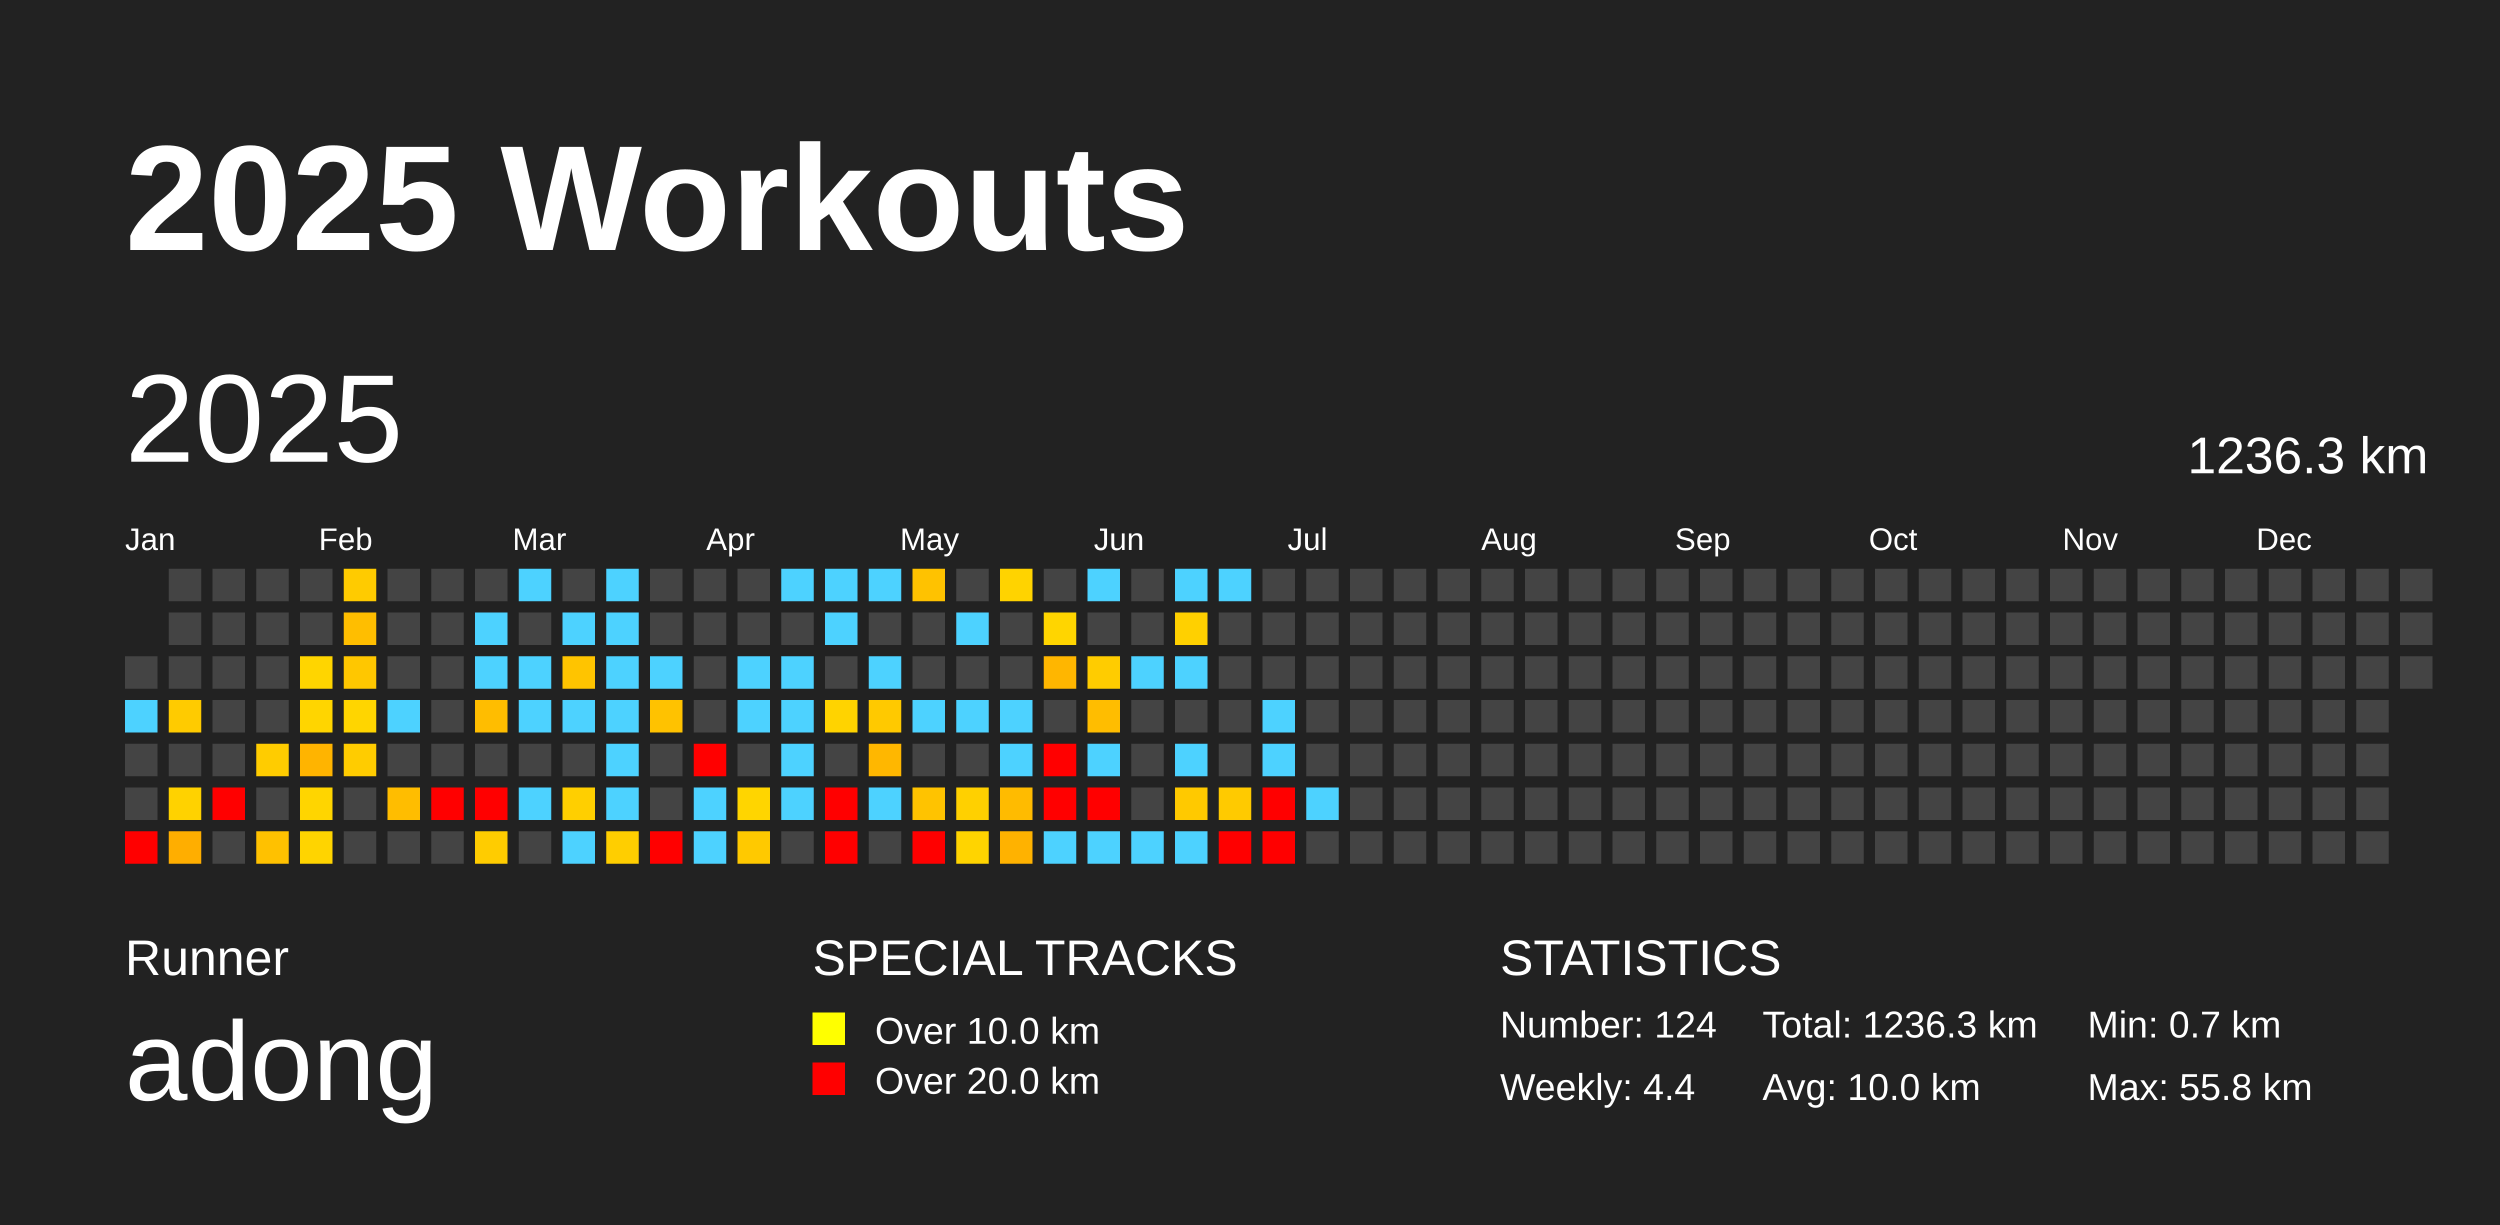
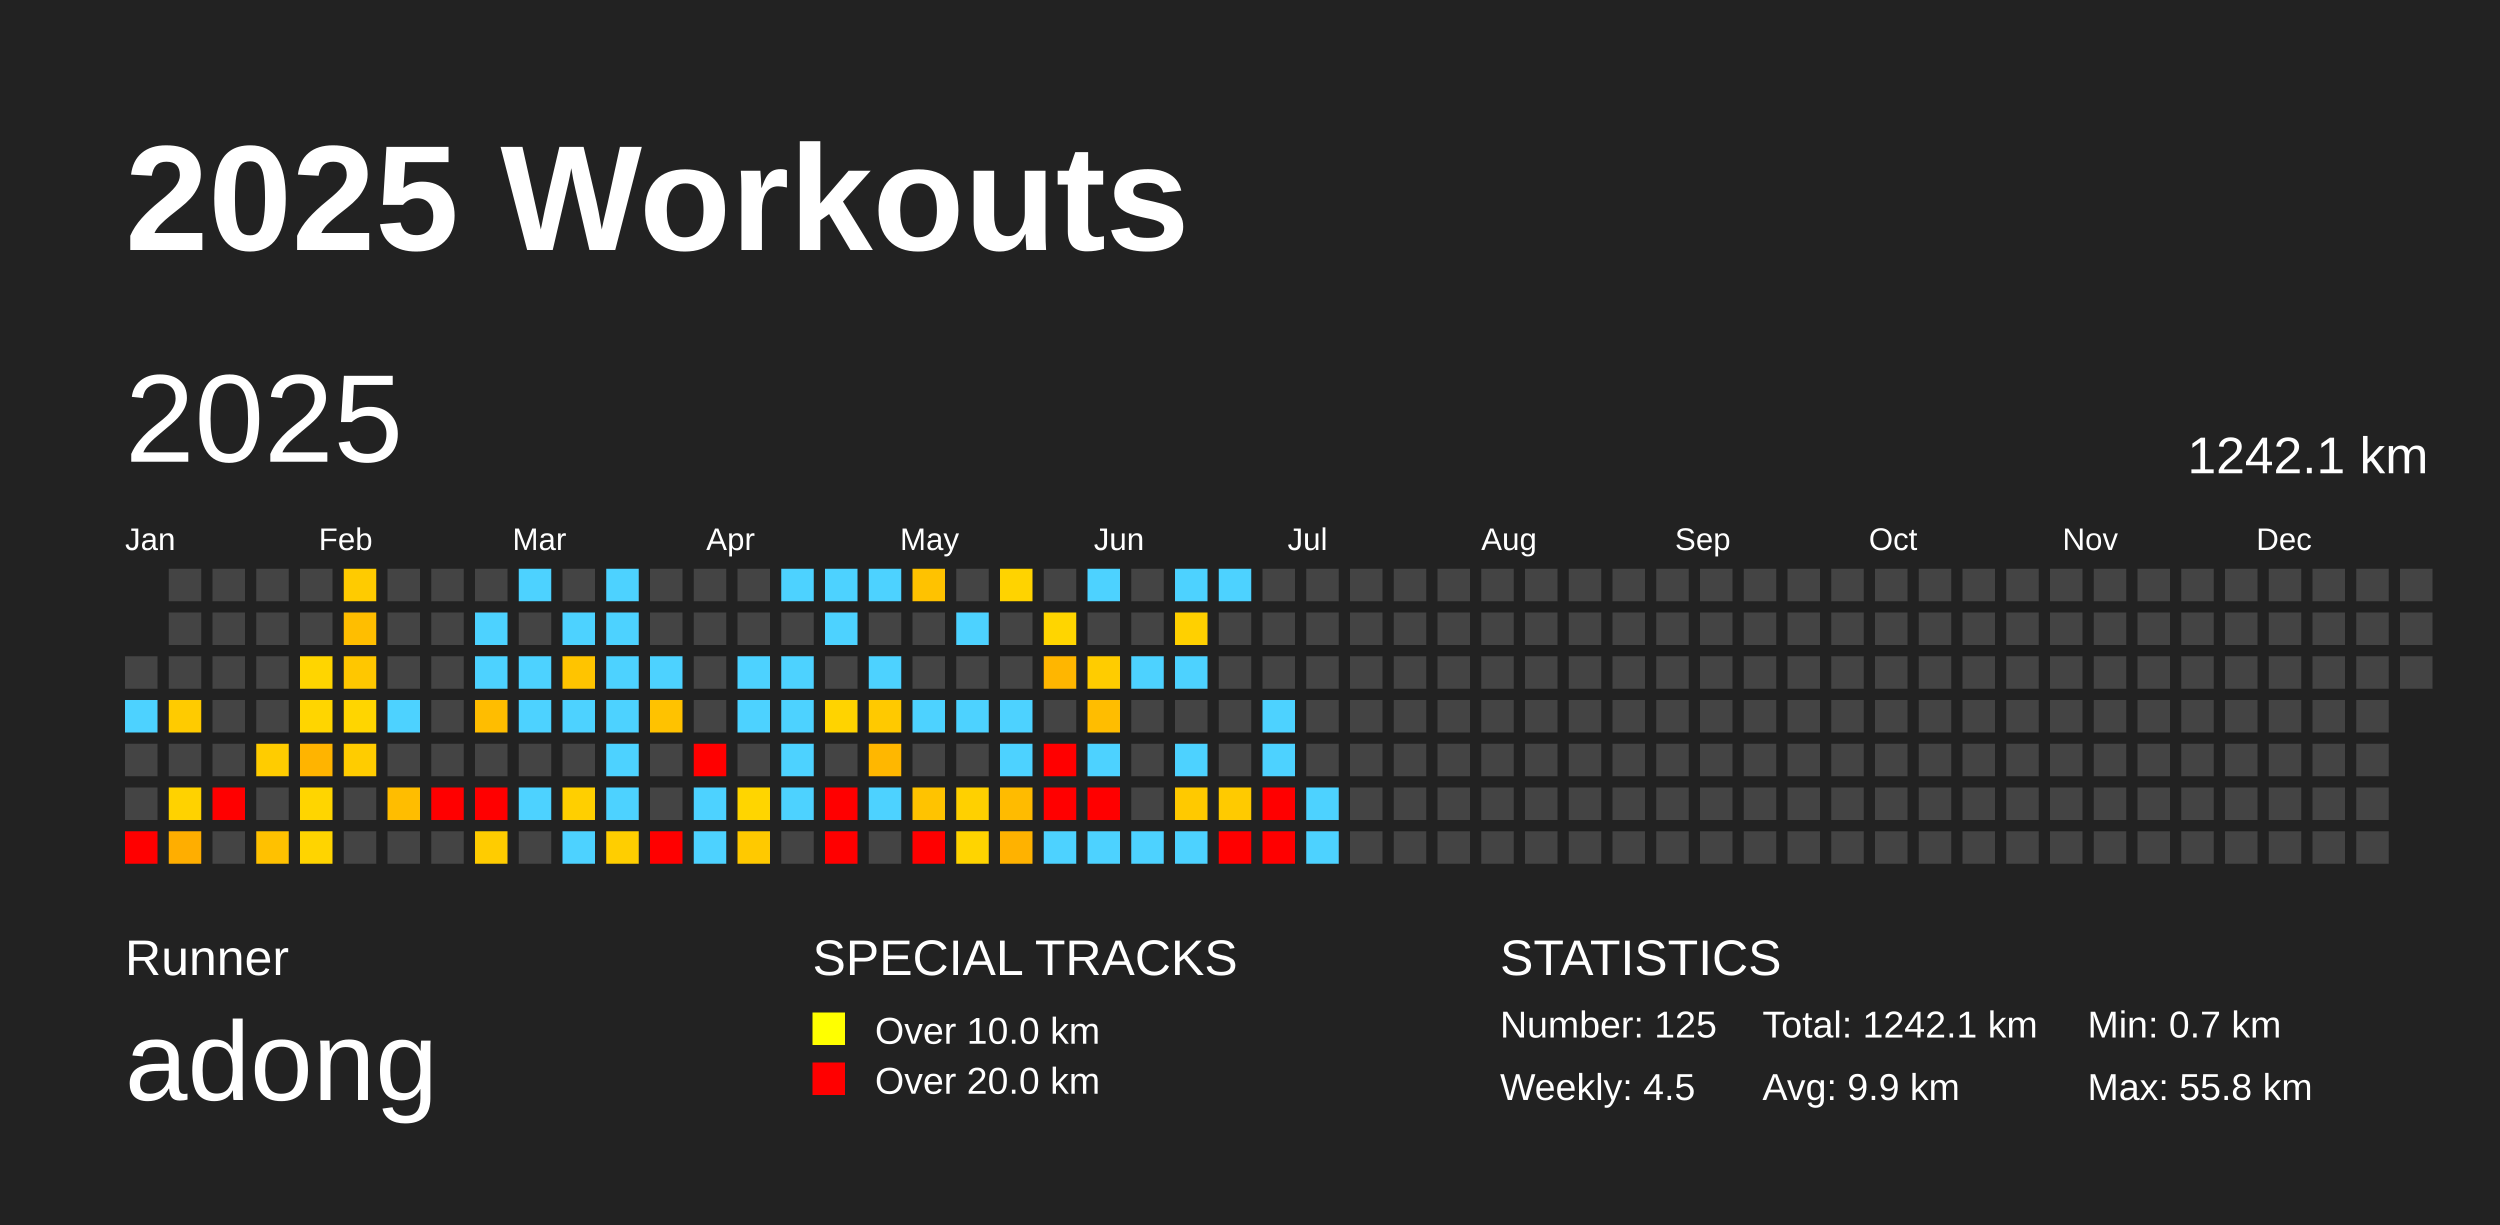
<svg xmlns="http://www.w3.org/2000/svg" baseProfile="full" height="98mm" version="1.1" viewBox="0,0,200,98" width="200mm">
  <defs />
  <rect fill="#222222" height="98" width="200" x="0" y="0" />
  <text fill="#FFFFFF" style="font-size:12px; font-family:Arial; font-weight:bold;" x="10" y="20">2025 Workouts</text>
  <text fill="#FFFFFF" style="font-size:4px; font-family:Arial" x="10" y="78">Runner</text>
  <text fill="#FFFFFF" style="font-size:9px; font-family:Arial" x="10" y="88">adong</text>
  <text fill="#FFFFFF" style="font-size:4px; font-family:Arial" x="65" y="78">SPECIAL TRACKS</text>
  <rect fill="yellow" height="2.6" width="2.6" x="65" y="81" />
  <text fill="#FFFFFF" style="font-size:3px; font-family:Arial" x="70" y="83.5">Over 10.0 km</text>
  <rect fill="red" height="2.6" width="2.6" x="65" y="85" />
  <text fill="#FFFFFF" style="font-size:3px; font-family:Arial" x="70" y="87.5">Over 20.0 km</text>
  <text fill="#FFFFFF" style="font-size:4px; font-family:Arial" x="120" y="78">STATISTICS</text>
-   <text fill="#FFFFFF" style="font-size:3px; font-family:Arial" x="120" y="83">Number: 124</text>
-   <text fill="#FFFFFF" style="font-size:3px; font-family:Arial" x="120" y="88">Weekly: 4.4</text>
-   <text fill="#FFFFFF" style="font-size:3px; font-family:Arial" x="141" y="83">Total: 1236.3 km</text>
-   <text fill="#FFFFFF" style="font-size:3px; font-family:Arial" x="141" y="88">Avg: 10.0 km</text>
+   <text fill="#FFFFFF" style="font-size:3px; font-family:Arial" x="120" y="83">Number: 125</text>
+   <text fill="#FFFFFF" style="font-size:3px; font-family:Arial" x="120" y="88">Weekly: 4.5</text>
+   <text fill="#FFFFFF" style="font-size:3px; font-family:Arial" x="141" y="83">Total: 1242.1 km</text>
+   <text fill="#FFFFFF" style="font-size:3px; font-family:Arial" x="141" y="88">Avg: 9.9 km</text>
  <text fill="#FFFFFF" style="font-size:3px; font-family:Arial" x="167" y="83">Min: 0.7 km</text>
  <text fill="#FFFFFF" style="font-size:3px; font-family:Arial" x="167" y="88">Max: 55.8 km</text>
  <text dominant-baseline="hanging" fill="#FFFFFF" style="font-size:10.0px; font-family:Arial;" x="10" y="30">2025</text>
-   <text dominant-baseline="hanging" fill="#FFFFFF" style="font-size:4.125px; font-family:Arial;" x="175" y="35">1236.3 km</text>
+   <text dominant-baseline="hanging" fill="#FFFFFF" style="font-size:4.125px; font-family:Arial;" x="175" y="35">1242.1 km</text>
  <text fill="#FFFFFF" style="font-size:2.5px; font-family:Arial" x="10.0" y="44">Jan</text>
  <text fill="#FFFFFF" style="font-size:2.5px; font-family:Arial" x="25.5" y="44">Feb</text>
  <text fill="#FFFFFF" style="font-size:2.5px; font-family:Arial" x="41.0" y="44">Mar</text>
  <text fill="#FFFFFF" style="font-size:2.5px; font-family:Arial" x="56.5" y="44">Apr</text>
  <text fill="#FFFFFF" style="font-size:2.5px; font-family:Arial" x="72.0" y="44">May</text>
  <text fill="#FFFFFF" style="font-size:2.5px; font-family:Arial" x="87.5" y="44">Jun</text>
  <text fill="#FFFFFF" style="font-size:2.5px; font-family:Arial" x="103.0" y="44">Jul</text>
  <text fill="#FFFFFF" style="font-size:2.5px; font-family:Arial" x="118.5" y="44">Aug</text>
  <text fill="#FFFFFF" style="font-size:2.5px; font-family:Arial" x="134.0" y="44">Sep</text>
  <text fill="#FFFFFF" style="font-size:2.5px; font-family:Arial" x="149.5" y="44">Oct</text>
  <text fill="#FFFFFF" style="font-size:2.5px; font-family:Arial" x="165.0" y="44">Nov</text>
  <text fill="#FFFFFF" style="font-size:2.5px; font-family:Arial" x="180.5" y="44">Dec</text>
  <rect fill="#444444" height="2.6" width="2.6" x="10.0" y="52.5" />
  <rect fill="#4dd2ff" height="2.6" width="2.6" x="10.0" y="56.0" />
  <rect fill="#444444" height="2.6" width="2.6" x="10.0" y="59.5" />
  <rect fill="#444444" height="2.6" width="2.6" x="10.0" y="63.0" />
  <rect fill="red" height="2.6" width="2.6" x="10.0" y="66.5" />
  <rect fill="#444444" height="2.6" width="2.6" x="13.5" y="45.5" />
  <rect fill="#444444" height="2.6" width="2.6" x="13.5" y="49.0" />
  <rect fill="#444444" height="2.6" width="2.6" x="13.5" y="52.5" />
  <rect fill="#ffcb00" height="2.6" width="2.6" x="13.5" y="56.0" />
  <rect fill="#444444" height="2.6" width="2.6" x="13.5" y="59.5" />
  <rect fill="#ffd200" height="2.6" width="2.6" x="13.5" y="63.0" />
  <rect fill="#ffae00" height="2.6" width="2.6" x="13.5" y="66.5" />
  <rect fill="#444444" height="2.6" width="2.6" x="17.0" y="45.5" />
  <rect fill="#444444" height="2.6" width="2.6" x="17.0" y="49.0" />
  <rect fill="#444444" height="2.6" width="2.6" x="17.0" y="52.5" />
  <rect fill="#444444" height="2.6" width="2.6" x="17.0" y="56.0" />
  <rect fill="#444444" height="2.6" width="2.6" x="17.0" y="59.5" />
  <rect fill="red" height="2.6" width="2.6" x="17.0" y="63.0" />
  <rect fill="#444444" height="2.6" width="2.6" x="17.0" y="66.5" />
  <rect fill="#444444" height="2.6" width="2.6" x="20.5" y="45.5" />
  <rect fill="#444444" height="2.6" width="2.6" x="20.5" y="49.0" />
  <rect fill="#444444" height="2.6" width="2.6" x="20.5" y="52.5" />
  <rect fill="#444444" height="2.6" width="2.6" x="20.5" y="56.0" />
  <rect fill="#ffcc00" height="2.6" width="2.6" x="20.5" y="59.5" />
  <rect fill="#444444" height="2.6" width="2.6" x="20.5" y="63.0" />
  <rect fill="#ffc100" height="2.6" width="2.6" x="20.5" y="66.5" />
  <rect fill="#444444" height="2.6" width="2.6" x="24.0" y="45.5" />
  <rect fill="#444444" height="2.6" width="2.6" x="24.0" y="49.0" />
  <rect fill="#ffd500" height="2.6" width="2.6" x="24.0" y="52.5" />
  <rect fill="#ffd500" height="2.6" width="2.6" x="24.0" y="56.0" />
  <rect fill="#ffb400" height="2.6" width="2.6" x="24.0" y="59.5" />
  <rect fill="#ffd500" height="2.6" width="2.6" x="24.0" y="63.0" />
  <rect fill="#ffd400" height="2.6" width="2.6" x="24.0" y="66.5" />
  <rect fill="#ffcb00" height="2.6" width="2.6" x="27.5" y="45.5" />
  <rect fill="#ffbe00" height="2.6" width="2.6" x="27.5" y="49.0" />
  <rect fill="#ffc700" height="2.6" width="2.6" x="27.5" y="52.5" />
  <rect fill="#ffd500" height="2.6" width="2.6" x="27.5" y="56.0" />
  <rect fill="#ffcc00" height="2.6" width="2.6" x="27.5" y="59.5" />
  <rect fill="#444444" height="2.6" width="2.6" x="27.5" y="63.0" />
  <rect fill="#444444" height="2.6" width="2.6" x="27.5" y="66.5" />
  <rect fill="#444444" height="2.6" width="2.6" x="31.0" y="45.5" />
  <rect fill="#444444" height="2.6" width="2.6" x="31.0" y="49.0" />
  <rect fill="#444444" height="2.6" width="2.6" x="31.0" y="52.5" />
  <rect fill="#4dd2ff" height="2.6" width="2.6" x="31.0" y="56.0" />
  <rect fill="#444444" height="2.6" width="2.6" x="31.0" y="59.5" />
  <rect fill="#ffbd00" height="2.6" width="2.6" x="31.0" y="63.0" />
  <rect fill="#444444" height="2.6" width="2.6" x="31.0" y="66.5" />
  <rect fill="#444444" height="2.6" width="2.6" x="34.5" y="45.5" />
  <rect fill="#444444" height="2.6" width="2.6" x="34.5" y="49.0" />
  <rect fill="#444444" height="2.6" width="2.6" x="34.5" y="52.5" />
  <rect fill="#444444" height="2.6" width="2.6" x="34.5" y="56.0" />
  <rect fill="#444444" height="2.6" width="2.6" x="34.5" y="59.5" />
  <rect fill="red" height="2.6" width="2.6" x="34.5" y="63.0" />
  <rect fill="#444444" height="2.6" width="2.6" x="34.5" y="66.5" />
  <rect fill="#444444" height="2.6" width="2.6" x="38.0" y="45.5" />
  <rect fill="#4dd2ff" height="2.6" width="2.6" x="38.0" y="49.0" />
  <rect fill="#4dd2ff" height="2.6" width="2.6" x="38.0" y="52.5" />
  <rect fill="#ffbd00" height="2.6" width="2.6" x="38.0" y="56.0" />
  <rect fill="#444444" height="2.6" width="2.6" x="38.0" y="59.5" />
  <rect fill="red" height="2.6" width="2.6" x="38.0" y="63.0" />
  <rect fill="#ffcc00" height="2.6" width="2.6" x="38.0" y="66.5" />
  <rect fill="#4dd2ff" height="2.6" width="2.6" x="41.5" y="45.5" />
  <rect fill="#444444" height="2.6" width="2.6" x="41.5" y="49.0" />
  <rect fill="#4dd2ff" height="2.6" width="2.6" x="41.5" y="52.5" />
  <rect fill="#4dd2ff" height="2.6" width="2.6" x="41.5" y="56.0" />
  <rect fill="#444444" height="2.6" width="2.6" x="41.5" y="59.5" />
  <rect fill="#4dd2ff" height="2.6" width="2.6" x="41.5" y="63.0" />
  <rect fill="#444444" height="2.6" width="2.6" x="41.5" y="66.5" />
  <rect fill="#444444" height="2.6" width="2.6" x="45.0" y="45.5" />
  <rect fill="#4dd2ff" height="2.6" width="2.6" x="45.0" y="49.0" />
  <rect fill="#ffc400" height="2.6" width="2.6" x="45.0" y="52.5" />
  <rect fill="#4dd2ff" height="2.6" width="2.6" x="45.0" y="56.0" />
  <rect fill="#444444" height="2.6" width="2.6" x="45.0" y="59.5" />
  <rect fill="#ffcf00" height="2.6" width="2.6" x="45.0" y="63.0" />
  <rect fill="#4dd2ff" height="2.6" width="2.6" x="45.0" y="66.5" />
  <rect fill="#4dd2ff" height="2.6" width="2.6" x="48.5" y="45.5" />
  <rect fill="#4dd2ff" height="2.6" width="2.6" x="48.5" y="49.0" />
  <rect fill="#4dd2ff" height="2.6" width="2.6" x="48.5" y="52.5" />
  <rect fill="#4dd2ff" height="2.6" width="2.6" x="48.5" y="56.0" />
  <rect fill="#4dd2ff" height="2.6" width="2.6" x="48.5" y="59.5" />
  <rect fill="#4dd2ff" height="2.6" width="2.6" x="48.5" y="63.0" />
  <rect fill="#ffce00" height="2.6" width="2.6" x="48.5" y="66.5" />
  <rect fill="#444444" height="2.6" width="2.6" x="52.0" y="45.5" />
  <rect fill="#444444" height="2.6" width="2.6" x="52.0" y="49.0" />
  <rect fill="#4dd2ff" height="2.6" width="2.6" x="52.0" y="52.5" />
  <rect fill="#ffc200" height="2.6" width="2.6" x="52.0" y="56.0" />
  <rect fill="#444444" height="2.6" width="2.6" x="52.0" y="59.5" />
  <rect fill="#444444" height="2.6" width="2.6" x="52.0" y="63.0" />
  <rect fill="red" height="2.6" width="2.6" x="52.0" y="66.5" />
  <rect fill="#444444" height="2.6" width="2.6" x="55.5" y="45.5" />
  <rect fill="#444444" height="2.6" width="2.6" x="55.5" y="49.0" />
  <rect fill="#444444" height="2.6" width="2.6" x="55.5" y="52.5" />
  <rect fill="#444444" height="2.6" width="2.6" x="55.5" y="56.0" />
  <rect fill="red" height="2.6" width="2.6" x="55.5" y="59.5" />
  <rect fill="#4dd2ff" height="2.6" width="2.6" x="55.5" y="63.0" />
  <rect fill="#4dd2ff" height="2.6" width="2.6" x="55.5" y="66.5" />
  <rect fill="#444444" height="2.6" width="2.6" x="59.0" y="45.5" />
  <rect fill="#444444" height="2.6" width="2.6" x="59.0" y="49.0" />
  <rect fill="#4dd2ff" height="2.6" width="2.6" x="59.0" y="52.5" />
  <rect fill="#4dd2ff" height="2.6" width="2.6" x="59.0" y="56.0" />
  <rect fill="#444444" height="2.6" width="2.6" x="59.0" y="59.5" />
  <rect fill="#ffd500" height="2.6" width="2.6" x="59.0" y="63.0" />
  <rect fill="#ffc900" height="2.6" width="2.6" x="59.0" y="66.5" />
  <rect fill="#4dd2ff" height="2.6" width="2.6" x="62.5" y="45.5" />
  <rect fill="#444444" height="2.6" width="2.6" x="62.5" y="49.0" />
  <rect fill="#4dd2ff" height="2.6" width="2.6" x="62.5" y="52.5" />
  <rect fill="#4dd2ff" height="2.6" width="2.6" x="62.5" y="56.0" />
  <rect fill="#4dd2ff" height="2.6" width="2.6" x="62.5" y="59.5" />
  <rect fill="#4dd2ff" height="2.6" width="2.6" x="62.5" y="63.0" />
  <rect fill="#444444" height="2.6" width="2.6" x="62.5" y="66.5" />
  <rect fill="#4dd2ff" height="2.6" width="2.6" x="66.0" y="45.5" />
  <rect fill="#4dd2ff" height="2.6" width="2.6" x="66.0" y="49.0" />
  <rect fill="#444444" height="2.6" width="2.6" x="66.0" y="52.5" />
  <rect fill="#ffd300" height="2.6" width="2.6" x="66.0" y="56.0" />
  <rect fill="#444444" height="2.6" width="2.6" x="66.0" y="59.5" />
  <rect fill="red" height="2.6" width="2.6" x="66.0" y="63.0" />
  <rect fill="red" height="2.6" width="2.6" x="66.0" y="66.5" />
  <rect fill="#4dd2ff" height="2.6" width="2.6" x="69.5" y="45.5" />
  <rect fill="#444444" height="2.6" width="2.6" x="69.5" y="49.0" />
  <rect fill="#4dd2ff" height="2.6" width="2.6" x="69.5" y="52.5" />
  <rect fill="#ffc900" height="2.6" width="2.6" x="69.5" y="56.0" />
  <rect fill="#ffb700" height="2.6" width="2.6" x="69.5" y="59.5" />
  <rect fill="#4dd2ff" height="2.6" width="2.6" x="69.5" y="63.0" />
  <rect fill="#444444" height="2.6" width="2.6" x="69.5" y="66.5" />
  <rect fill="#ffc200" height="2.6" width="2.6" x="73.0" y="45.5" />
  <rect fill="#444444" height="2.6" width="2.6" x="73.0" y="49.0" />
  <rect fill="#444444" height="2.6" width="2.6" x="73.0" y="52.5" />
  <rect fill="#4dd2ff" height="2.6" width="2.6" x="73.0" y="56.0" />
  <rect fill="#444444" height="2.6" width="2.6" x="73.0" y="59.5" />
  <rect fill="#ffc300" height="2.6" width="2.6" x="73.0" y="63.0" />
  <rect fill="red" height="2.6" width="2.6" x="73.0" y="66.5" />
  <rect fill="#444444" height="2.6" width="2.6" x="76.5" y="45.5" />
  <rect fill="#4dd2ff" height="2.6" width="2.6" x="76.5" y="49.0" />
  <rect fill="#444444" height="2.6" width="2.6" x="76.5" y="52.5" />
  <rect fill="#4dd2ff" height="2.6" width="2.6" x="76.5" y="56.0" />
  <rect fill="#444444" height="2.6" width="2.6" x="76.5" y="59.5" />
  <rect fill="#ffd000" height="2.6" width="2.6" x="76.5" y="63.0" />
  <rect fill="#ffd400" height="2.6" width="2.6" x="76.5" y="66.5" />
  <rect fill="#ffd300" height="2.6" width="2.6" x="80.0" y="45.5" />
  <rect fill="#444444" height="2.6" width="2.6" x="80.0" y="49.0" />
  <rect fill="#444444" height="2.6" width="2.6" x="80.0" y="52.5" />
  <rect fill="#4dd2ff" height="2.6" width="2.6" x="80.0" y="56.0" />
  <rect fill="#4dd2ff" height="2.6" width="2.6" x="80.0" y="59.5" />
  <rect fill="#ffbb00" height="2.6" width="2.6" x="80.0" y="63.0" />
  <rect fill="#ffb200" height="2.6" width="2.6" x="80.0" y="66.5" />
  <rect fill="#444444" height="2.6" width="2.6" x="83.5" y="45.5" />
  <rect fill="#ffd500" height="2.6" width="2.6" x="83.5" y="49.0" />
  <rect fill="#ffb600" height="2.6" width="2.6" x="83.5" y="52.5" />
  <rect fill="#444444" height="2.6" width="2.6" x="83.5" y="56.0" />
  <rect fill="red" height="2.6" width="2.6" x="83.5" y="59.5" />
  <rect fill="red" height="2.6" width="2.6" x="83.5" y="63.0" />
  <rect fill="#4dd2ff" height="2.6" width="2.6" x="83.5" y="66.5" />
  <rect fill="#4dd2ff" height="2.6" width="2.6" x="87.0" y="45.5" />
  <rect fill="#444444" height="2.6" width="2.6" x="87.0" y="49.0" />
  <rect fill="#ffcc00" height="2.6" width="2.6" x="87.0" y="52.5" />
  <rect fill="#ffbd00" height="2.6" width="2.6" x="87.0" y="56.0" />
  <rect fill="#4dd2ff" height="2.6" width="2.6" x="87.0" y="59.5" />
  <rect fill="red" height="2.6" width="2.6" x="87.0" y="63.0" />
  <rect fill="#4dd2ff" height="2.6" width="2.6" x="87.0" y="66.5" />
  <rect fill="#444444" height="2.6" width="2.6" x="90.5" y="45.5" />
  <rect fill="#444444" height="2.6" width="2.6" x="90.5" y="49.0" />
  <rect fill="#4dd2ff" height="2.6" width="2.6" x="90.5" y="52.5" />
  <rect fill="#444444" height="2.6" width="2.6" x="90.5" y="56.0" />
  <rect fill="#444444" height="2.6" width="2.6" x="90.5" y="59.5" />
  <rect fill="#444444" height="2.6" width="2.6" x="90.5" y="63.0" />
  <rect fill="#4dd2ff" height="2.6" width="2.6" x="90.5" y="66.5" />
  <rect fill="#4dd2ff" height="2.6" width="2.6" x="94.0" y="45.5" />
  <rect fill="#ffd000" height="2.6" width="2.6" x="94.0" y="49.0" />
  <rect fill="#4dd2ff" height="2.6" width="2.6" x="94.0" y="52.5" />
  <rect fill="#444444" height="2.6" width="2.6" x="94.0" y="56.0" />
  <rect fill="#4dd2ff" height="2.6" width="2.6" x="94.0" y="59.5" />
  <rect fill="#ffc900" height="2.6" width="2.6" x="94.0" y="63.0" />
  <rect fill="#4dd2ff" height="2.6" width="2.6" x="94.0" y="66.5" />
  <rect fill="#4dd2ff" height="2.6" width="2.6" x="97.5" y="45.5" />
  <rect fill="#444444" height="2.6" width="2.6" x="97.5" y="49.0" />
  <rect fill="#444444" height="2.6" width="2.6" x="97.5" y="52.5" />
  <rect fill="#444444" height="2.6" width="2.6" x="97.5" y="56.0" />
  <rect fill="#444444" height="2.6" width="2.6" x="97.5" y="59.5" />
  <rect fill="#ffca00" height="2.6" width="2.6" x="97.5" y="63.0" />
  <rect fill="red" height="2.6" width="2.6" x="97.5" y="66.5" />
  <rect fill="#444444" height="2.6" width="2.6" x="101.0" y="45.5" />
  <rect fill="#444444" height="2.6" width="2.6" x="101.0" y="49.0" />
  <rect fill="#444444" height="2.6" width="2.6" x="101.0" y="52.5" />
  <rect fill="#4dd2ff" height="2.6" width="2.6" x="101.0" y="56.0" />
  <rect fill="#4dd2ff" height="2.6" width="2.6" x="101.0" y="59.5" />
  <rect fill="red" height="2.6" width="2.6" x="101.0" y="63.0" />
  <rect fill="red" height="2.6" width="2.6" x="101.0" y="66.5" />
  <rect fill="#444444" height="2.6" width="2.6" x="104.5" y="45.5" />
  <rect fill="#444444" height="2.6" width="2.6" x="104.5" y="49.0" />
  <rect fill="#444444" height="2.6" width="2.6" x="104.5" y="52.5" />
  <rect fill="#444444" height="2.6" width="2.6" x="104.5" y="56.0" />
  <rect fill="#444444" height="2.6" width="2.6" x="104.5" y="59.5" />
  <rect fill="#4dd2ff" height="2.6" width="2.6" x="104.5" y="63.0" />
-   <rect fill="#444444" height="2.6" width="2.6" x="104.5" y="66.5" />
+   <rect fill="#4dd2ff" height="2.6" width="2.6" x="104.5" y="66.5" />
  <rect fill="#444444" height="2.6" width="2.6" x="108.0" y="45.5" />
  <rect fill="#444444" height="2.6" width="2.6" x="108.0" y="49.0" />
  <rect fill="#444444" height="2.6" width="2.6" x="108.0" y="52.5" />
  <rect fill="#444444" height="2.6" width="2.6" x="108.0" y="56.0" />
  <rect fill="#444444" height="2.6" width="2.6" x="108.0" y="59.5" />
  <rect fill="#444444" height="2.6" width="2.6" x="108.0" y="63.0" />
  <rect fill="#444444" height="2.6" width="2.6" x="108.0" y="66.5" />
  <rect fill="#444444" height="2.6" width="2.6" x="111.5" y="45.5" />
  <rect fill="#444444" height="2.6" width="2.6" x="111.5" y="49.0" />
  <rect fill="#444444" height="2.6" width="2.6" x="111.5" y="52.5" />
  <rect fill="#444444" height="2.6" width="2.6" x="111.5" y="56.0" />
  <rect fill="#444444" height="2.6" width="2.6" x="111.5" y="59.5" />
  <rect fill="#444444" height="2.6" width="2.6" x="111.5" y="63.0" />
  <rect fill="#444444" height="2.6" width="2.6" x="111.5" y="66.5" />
  <rect fill="#444444" height="2.6" width="2.6" x="115.0" y="45.5" />
  <rect fill="#444444" height="2.6" width="2.6" x="115.0" y="49.0" />
  <rect fill="#444444" height="2.6" width="2.6" x="115.0" y="52.5" />
  <rect fill="#444444" height="2.6" width="2.6" x="115.0" y="56.0" />
  <rect fill="#444444" height="2.6" width="2.6" x="115.0" y="59.5" />
  <rect fill="#444444" height="2.6" width="2.6" x="115.0" y="63.0" />
  <rect fill="#444444" height="2.6" width="2.6" x="115.0" y="66.5" />
  <rect fill="#444444" height="2.6" width="2.6" x="118.5" y="45.5" />
  <rect fill="#444444" height="2.6" width="2.6" x="118.5" y="49.0" />
  <rect fill="#444444" height="2.6" width="2.6" x="118.5" y="52.5" />
  <rect fill="#444444" height="2.6" width="2.6" x="118.5" y="56.0" />
  <rect fill="#444444" height="2.6" width="2.6" x="118.5" y="59.5" />
  <rect fill="#444444" height="2.6" width="2.6" x="118.5" y="63.0" />
  <rect fill="#444444" height="2.6" width="2.6" x="118.5" y="66.5" />
  <rect fill="#444444" height="2.6" width="2.6" x="122.0" y="45.5" />
  <rect fill="#444444" height="2.6" width="2.6" x="122.0" y="49.0" />
  <rect fill="#444444" height="2.6" width="2.6" x="122.0" y="52.5" />
  <rect fill="#444444" height="2.6" width="2.6" x="122.0" y="56.0" />
  <rect fill="#444444" height="2.6" width="2.6" x="122.0" y="59.5" />
  <rect fill="#444444" height="2.6" width="2.6" x="122.0" y="63.0" />
  <rect fill="#444444" height="2.6" width="2.6" x="122.0" y="66.5" />
  <rect fill="#444444" height="2.6" width="2.6" x="125.5" y="45.5" />
  <rect fill="#444444" height="2.6" width="2.6" x="125.5" y="49.0" />
  <rect fill="#444444" height="2.6" width="2.6" x="125.5" y="52.5" />
  <rect fill="#444444" height="2.6" width="2.6" x="125.5" y="56.0" />
  <rect fill="#444444" height="2.6" width="2.6" x="125.5" y="59.5" />
  <rect fill="#444444" height="2.6" width="2.6" x="125.5" y="63.0" />
  <rect fill="#444444" height="2.6" width="2.6" x="125.5" y="66.5" />
  <rect fill="#444444" height="2.6" width="2.6" x="129.0" y="45.5" />
  <rect fill="#444444" height="2.6" width="2.6" x="129.0" y="49.0" />
  <rect fill="#444444" height="2.6" width="2.6" x="129.0" y="52.5" />
  <rect fill="#444444" height="2.6" width="2.6" x="129.0" y="56.0" />
  <rect fill="#444444" height="2.6" width="2.6" x="129.0" y="59.5" />
  <rect fill="#444444" height="2.6" width="2.6" x="129.0" y="63.0" />
  <rect fill="#444444" height="2.6" width="2.6" x="129.0" y="66.5" />
  <rect fill="#444444" height="2.6" width="2.6" x="132.5" y="45.5" />
  <rect fill="#444444" height="2.6" width="2.6" x="132.5" y="49.0" />
  <rect fill="#444444" height="2.6" width="2.6" x="132.5" y="52.5" />
  <rect fill="#444444" height="2.6" width="2.6" x="132.5" y="56.0" />
  <rect fill="#444444" height="2.6" width="2.6" x="132.5" y="59.5" />
  <rect fill="#444444" height="2.6" width="2.6" x="132.5" y="63.0" />
  <rect fill="#444444" height="2.6" width="2.6" x="132.5" y="66.5" />
  <rect fill="#444444" height="2.6" width="2.6" x="136.0" y="45.5" />
  <rect fill="#444444" height="2.6" width="2.6" x="136.0" y="49.0" />
  <rect fill="#444444" height="2.6" width="2.6" x="136.0" y="52.5" />
  <rect fill="#444444" height="2.6" width="2.6" x="136.0" y="56.0" />
  <rect fill="#444444" height="2.6" width="2.6" x="136.0" y="59.5" />
  <rect fill="#444444" height="2.6" width="2.6" x="136.0" y="63.0" />
  <rect fill="#444444" height="2.6" width="2.6" x="136.0" y="66.5" />
  <rect fill="#444444" height="2.6" width="2.6" x="139.5" y="45.5" />
  <rect fill="#444444" height="2.6" width="2.6" x="139.5" y="49.0" />
  <rect fill="#444444" height="2.6" width="2.6" x="139.5" y="52.5" />
  <rect fill="#444444" height="2.6" width="2.6" x="139.5" y="56.0" />
  <rect fill="#444444" height="2.6" width="2.6" x="139.5" y="59.5" />
  <rect fill="#444444" height="2.6" width="2.6" x="139.5" y="63.0" />
  <rect fill="#444444" height="2.6" width="2.6" x="139.5" y="66.5" />
  <rect fill="#444444" height="2.6" width="2.6" x="143.0" y="45.5" />
  <rect fill="#444444" height="2.6" width="2.6" x="143.0" y="49.0" />
  <rect fill="#444444" height="2.6" width="2.6" x="143.0" y="52.5" />
  <rect fill="#444444" height="2.6" width="2.6" x="143.0" y="56.0" />
  <rect fill="#444444" height="2.6" width="2.6" x="143.0" y="59.5" />
  <rect fill="#444444" height="2.6" width="2.6" x="143.0" y="63.0" />
  <rect fill="#444444" height="2.6" width="2.6" x="143.0" y="66.5" />
  <rect fill="#444444" height="2.6" width="2.6" x="146.5" y="45.5" />
  <rect fill="#444444" height="2.6" width="2.6" x="146.5" y="49.0" />
  <rect fill="#444444" height="2.6" width="2.6" x="146.5" y="52.5" />
  <rect fill="#444444" height="2.6" width="2.6" x="146.5" y="56.0" />
  <rect fill="#444444" height="2.6" width="2.6" x="146.5" y="59.5" />
  <rect fill="#444444" height="2.6" width="2.6" x="146.5" y="63.0" />
  <rect fill="#444444" height="2.6" width="2.6" x="146.5" y="66.5" />
  <rect fill="#444444" height="2.6" width="2.6" x="150.0" y="45.5" />
  <rect fill="#444444" height="2.6" width="2.6" x="150.0" y="49.0" />
  <rect fill="#444444" height="2.6" width="2.6" x="150.0" y="52.5" />
  <rect fill="#444444" height="2.6" width="2.6" x="150.0" y="56.0" />
  <rect fill="#444444" height="2.6" width="2.6" x="150.0" y="59.5" />
  <rect fill="#444444" height="2.6" width="2.6" x="150.0" y="63.0" />
  <rect fill="#444444" height="2.6" width="2.6" x="150.0" y="66.5" />
  <rect fill="#444444" height="2.6" width="2.6" x="153.5" y="45.5" />
  <rect fill="#444444" height="2.6" width="2.6" x="153.5" y="49.0" />
  <rect fill="#444444" height="2.6" width="2.6" x="153.5" y="52.5" />
  <rect fill="#444444" height="2.6" width="2.6" x="153.5" y="56.0" />
  <rect fill="#444444" height="2.6" width="2.6" x="153.5" y="59.5" />
  <rect fill="#444444" height="2.6" width="2.6" x="153.5" y="63.0" />
  <rect fill="#444444" height="2.6" width="2.6" x="153.5" y="66.5" />
  <rect fill="#444444" height="2.6" width="2.6" x="157.0" y="45.5" />
  <rect fill="#444444" height="2.6" width="2.6" x="157.0" y="49.0" />
  <rect fill="#444444" height="2.6" width="2.6" x="157.0" y="52.5" />
  <rect fill="#444444" height="2.6" width="2.6" x="157.0" y="56.0" />
  <rect fill="#444444" height="2.6" width="2.6" x="157.0" y="59.5" />
  <rect fill="#444444" height="2.6" width="2.6" x="157.0" y="63.0" />
  <rect fill="#444444" height="2.6" width="2.6" x="157.0" y="66.5" />
  <rect fill="#444444" height="2.6" width="2.6" x="160.5" y="45.5" />
  <rect fill="#444444" height="2.6" width="2.6" x="160.5" y="49.0" />
  <rect fill="#444444" height="2.6" width="2.6" x="160.5" y="52.5" />
  <rect fill="#444444" height="2.6" width="2.6" x="160.5" y="56.0" />
  <rect fill="#444444" height="2.6" width="2.6" x="160.5" y="59.5" />
  <rect fill="#444444" height="2.6" width="2.6" x="160.5" y="63.0" />
  <rect fill="#444444" height="2.6" width="2.6" x="160.5" y="66.5" />
  <rect fill="#444444" height="2.6" width="2.6" x="164.0" y="45.5" />
  <rect fill="#444444" height="2.6" width="2.6" x="164.0" y="49.0" />
  <rect fill="#444444" height="2.6" width="2.6" x="164.0" y="52.5" />
  <rect fill="#444444" height="2.6" width="2.6" x="164.0" y="56.0" />
  <rect fill="#444444" height="2.6" width="2.6" x="164.0" y="59.5" />
  <rect fill="#444444" height="2.6" width="2.6" x="164.0" y="63.0" />
  <rect fill="#444444" height="2.6" width="2.6" x="164.0" y="66.5" />
  <rect fill="#444444" height="2.6" width="2.6" x="167.5" y="45.5" />
  <rect fill="#444444" height="2.6" width="2.6" x="167.5" y="49.0" />
  <rect fill="#444444" height="2.6" width="2.6" x="167.5" y="52.5" />
  <rect fill="#444444" height="2.6" width="2.6" x="167.5" y="56.0" />
  <rect fill="#444444" height="2.6" width="2.6" x="167.5" y="59.5" />
  <rect fill="#444444" height="2.6" width="2.6" x="167.5" y="63.0" />
  <rect fill="#444444" height="2.6" width="2.6" x="167.5" y="66.5" />
  <rect fill="#444444" height="2.6" width="2.6" x="171.0" y="45.5" />
  <rect fill="#444444" height="2.6" width="2.6" x="171.0" y="49.0" />
  <rect fill="#444444" height="2.6" width="2.6" x="171.0" y="52.5" />
  <rect fill="#444444" height="2.6" width="2.6" x="171.0" y="56.0" />
  <rect fill="#444444" height="2.6" width="2.6" x="171.0" y="59.5" />
  <rect fill="#444444" height="2.6" width="2.6" x="171.0" y="63.0" />
  <rect fill="#444444" height="2.6" width="2.6" x="171.0" y="66.5" />
  <rect fill="#444444" height="2.6" width="2.6" x="174.5" y="45.5" />
  <rect fill="#444444" height="2.6" width="2.6" x="174.5" y="49.0" />
  <rect fill="#444444" height="2.6" width="2.6" x="174.5" y="52.5" />
  <rect fill="#444444" height="2.6" width="2.6" x="174.5" y="56.0" />
  <rect fill="#444444" height="2.6" width="2.6" x="174.5" y="59.5" />
  <rect fill="#444444" height="2.6" width="2.6" x="174.5" y="63.0" />
  <rect fill="#444444" height="2.6" width="2.6" x="174.5" y="66.5" />
  <rect fill="#444444" height="2.6" width="2.6" x="178.0" y="45.5" />
  <rect fill="#444444" height="2.6" width="2.6" x="178.0" y="49.0" />
  <rect fill="#444444" height="2.6" width="2.6" x="178.0" y="52.5" />
  <rect fill="#444444" height="2.6" width="2.6" x="178.0" y="56.0" />
  <rect fill="#444444" height="2.6" width="2.6" x="178.0" y="59.5" />
  <rect fill="#444444" height="2.6" width="2.6" x="178.0" y="63.0" />
  <rect fill="#444444" height="2.6" width="2.6" x="178.0" y="66.5" />
  <rect fill="#444444" height="2.6" width="2.6" x="181.5" y="45.5" />
  <rect fill="#444444" height="2.6" width="2.6" x="181.5" y="49.0" />
  <rect fill="#444444" height="2.6" width="2.6" x="181.5" y="52.5" />
  <rect fill="#444444" height="2.6" width="2.6" x="181.5" y="56.0" />
  <rect fill="#444444" height="2.6" width="2.6" x="181.5" y="59.5" />
  <rect fill="#444444" height="2.6" width="2.6" x="181.5" y="63.0" />
  <rect fill="#444444" height="2.6" width="2.6" x="181.5" y="66.5" />
  <rect fill="#444444" height="2.6" width="2.6" x="185.0" y="45.5" />
  <rect fill="#444444" height="2.6" width="2.6" x="185.0" y="49.0" />
  <rect fill="#444444" height="2.6" width="2.6" x="185.0" y="52.5" />
  <rect fill="#444444" height="2.6" width="2.6" x="185.0" y="56.0" />
  <rect fill="#444444" height="2.6" width="2.6" x="185.0" y="59.5" />
  <rect fill="#444444" height="2.6" width="2.6" x="185.0" y="63.0" />
  <rect fill="#444444" height="2.6" width="2.6" x="185.0" y="66.5" />
  <rect fill="#444444" height="2.6" width="2.6" x="188.5" y="45.5" />
  <rect fill="#444444" height="2.6" width="2.6" x="188.5" y="49.0" />
  <rect fill="#444444" height="2.6" width="2.6" x="188.5" y="52.5" />
  <rect fill="#444444" height="2.6" width="2.6" x="188.5" y="56.0" />
  <rect fill="#444444" height="2.6" width="2.6" x="188.5" y="59.5" />
  <rect fill="#444444" height="2.6" width="2.6" x="188.5" y="63.0" />
  <rect fill="#444444" height="2.6" width="2.6" x="188.5" y="66.5" />
  <rect fill="#444444" height="2.6" width="2.6" x="192.0" y="45.5" />
  <rect fill="#444444" height="2.6" width="2.6" x="192.0" y="49.0" />
  <rect fill="#444444" height="2.6" width="2.6" x="192.0" y="52.5" />
</svg>
